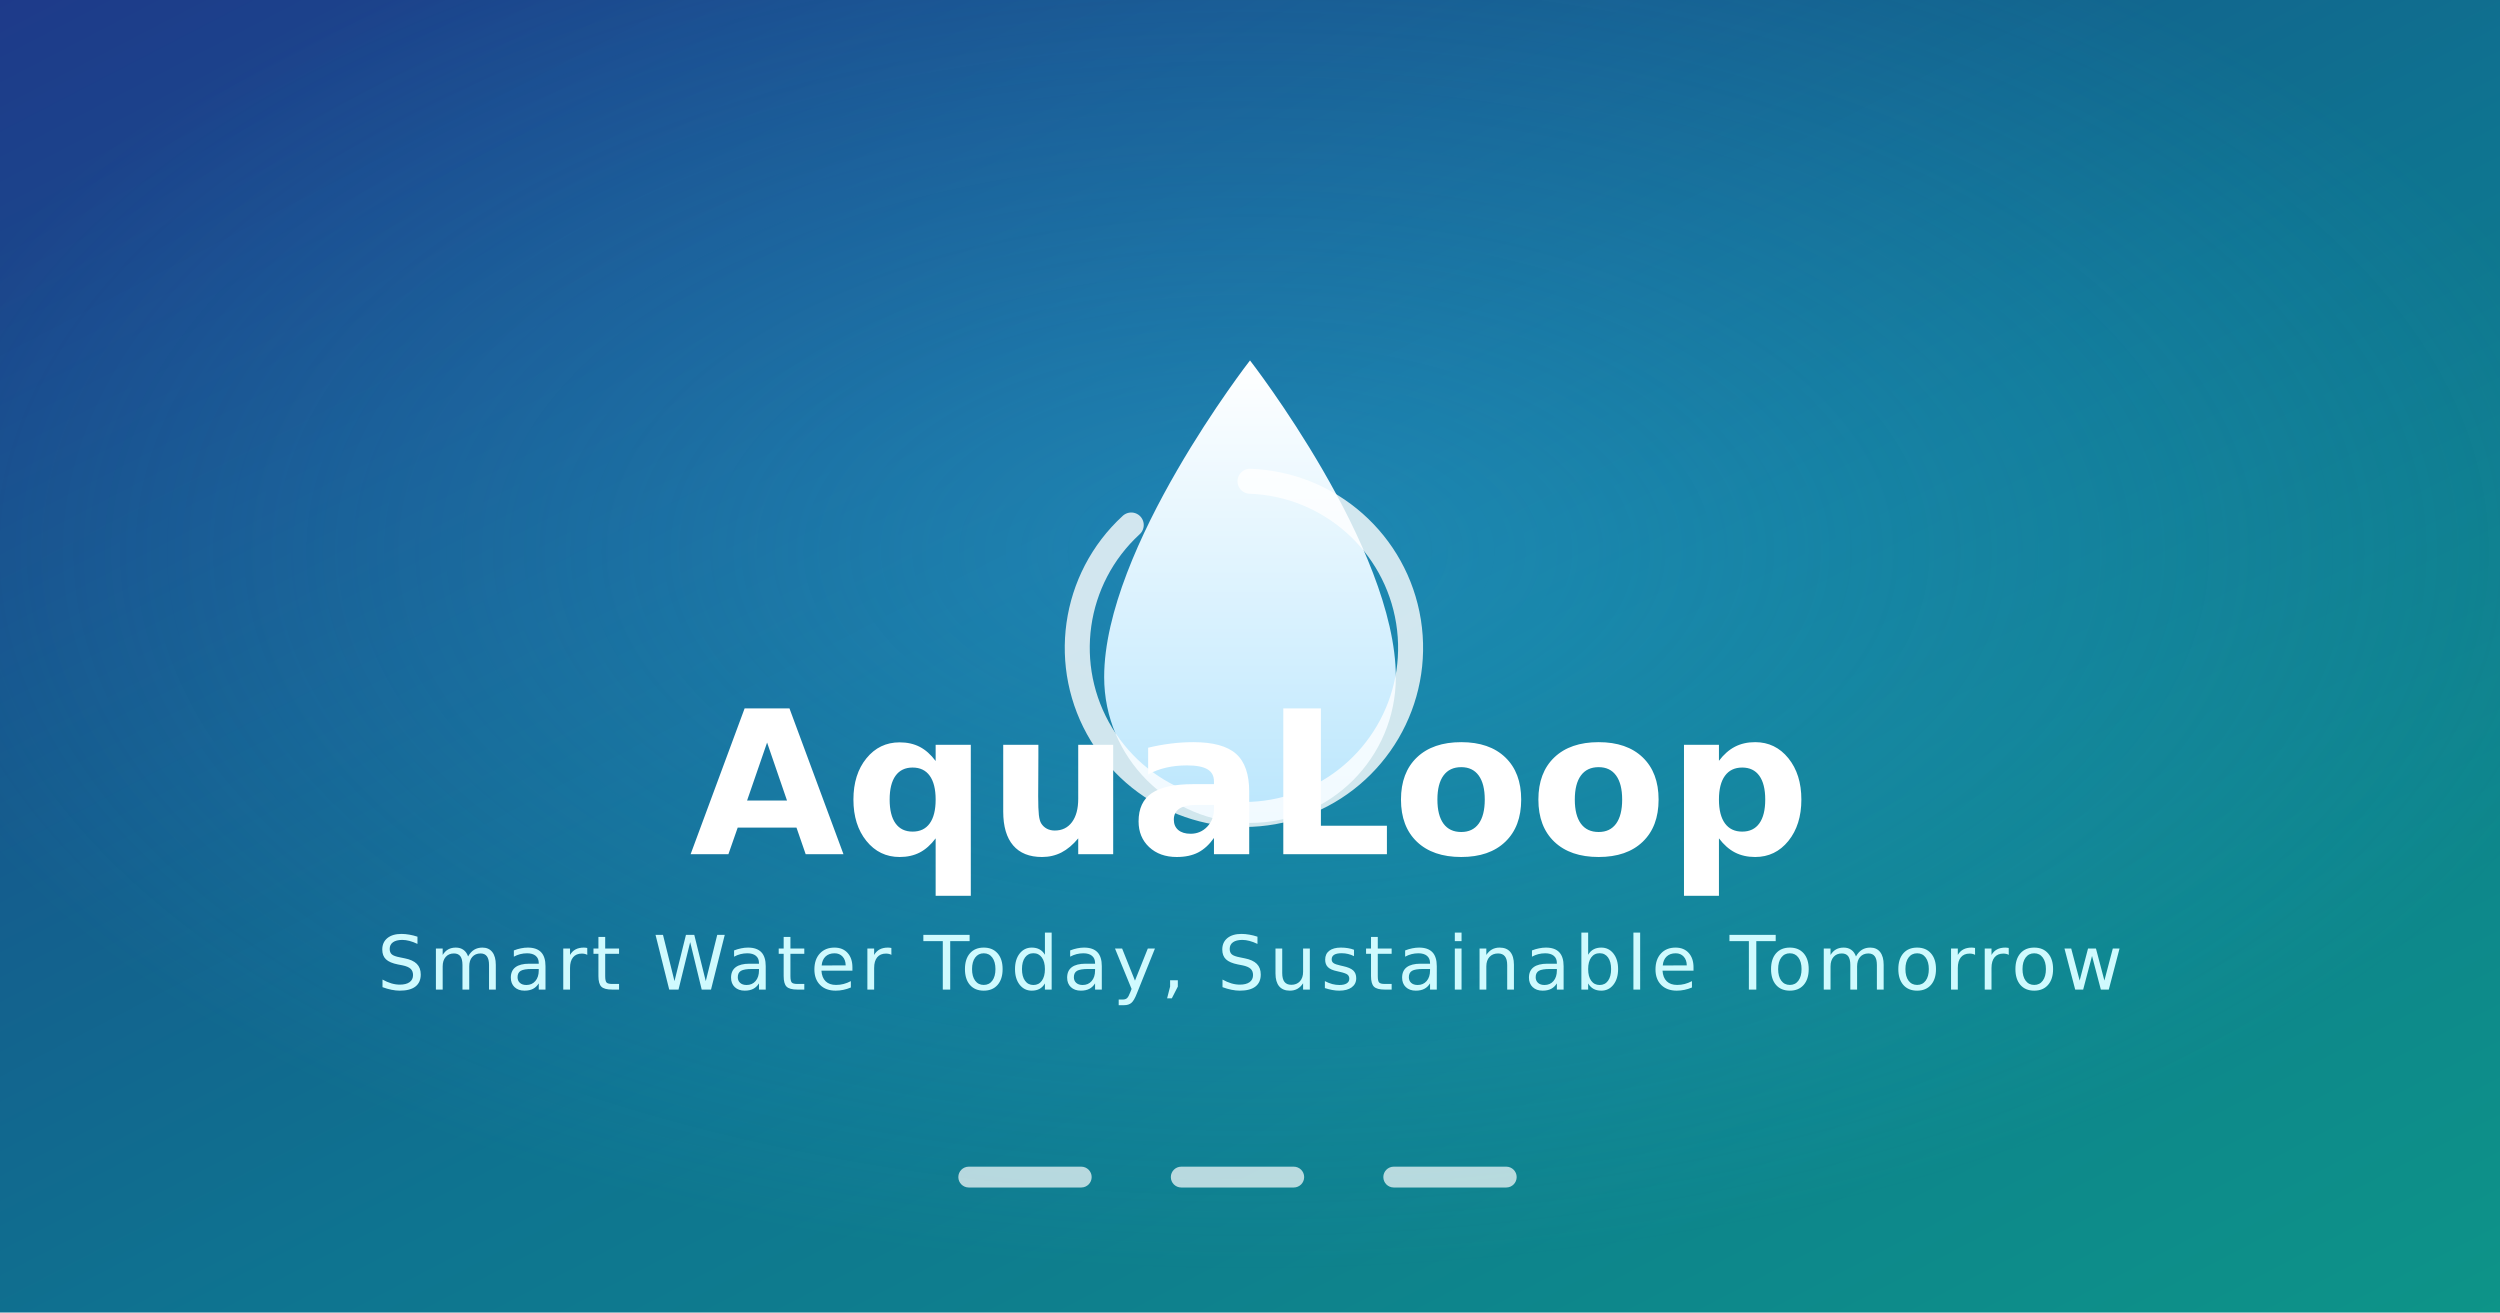
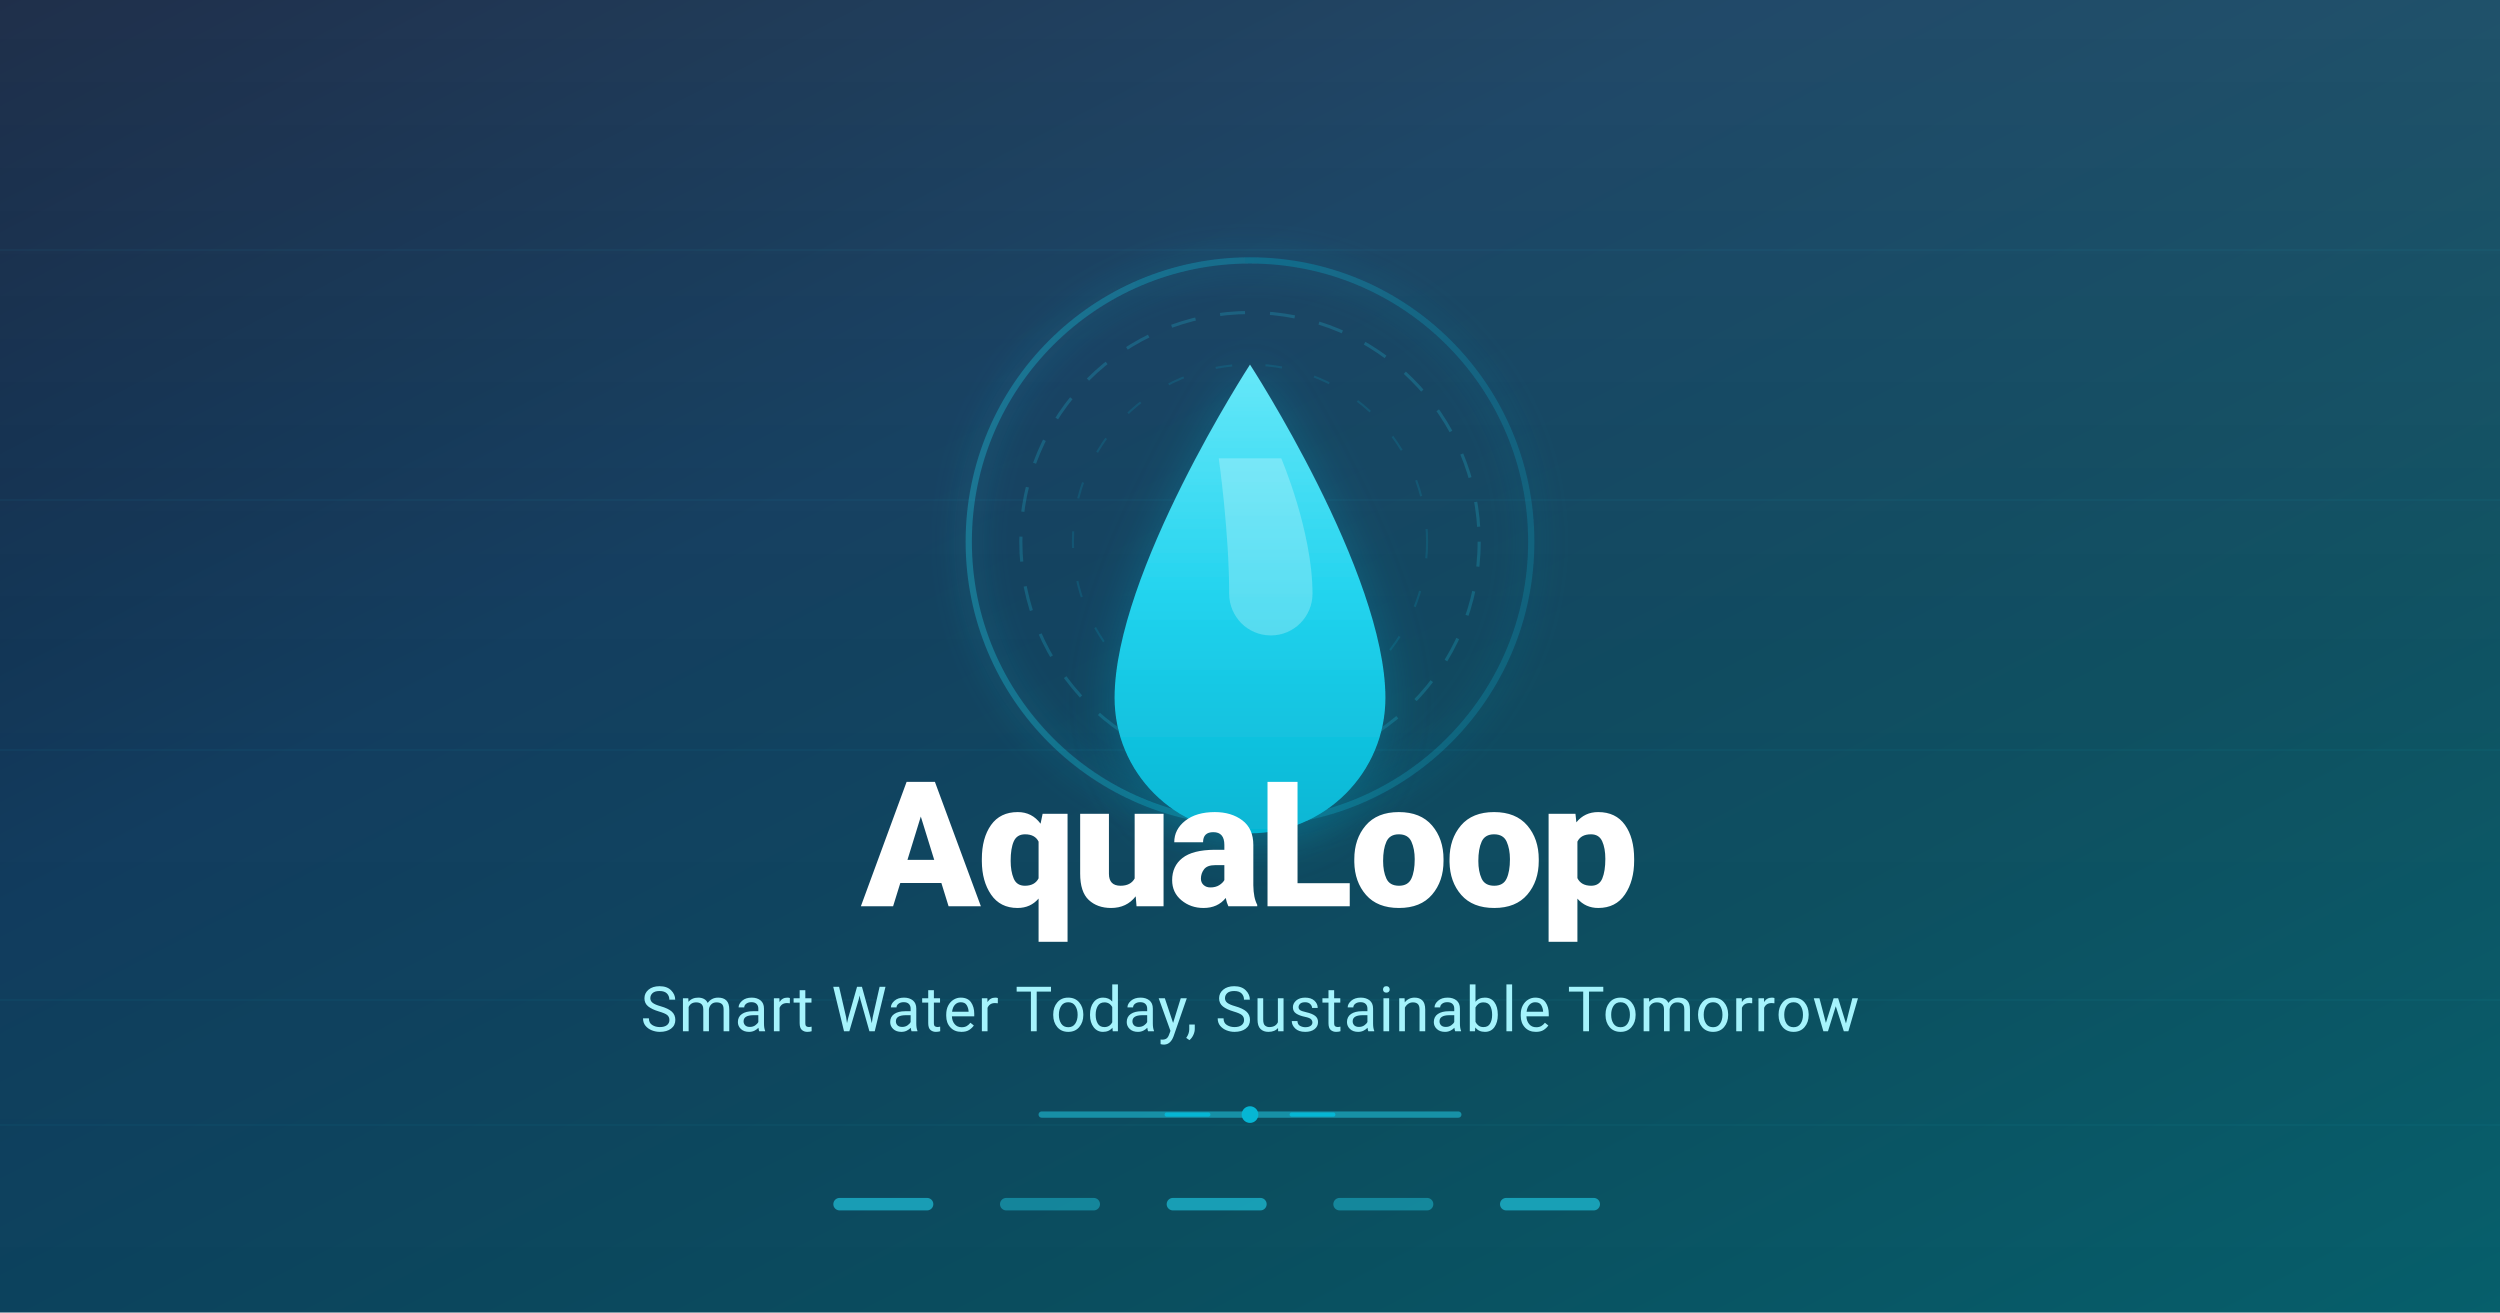
<svg xmlns="http://www.w3.org/2000/svg" viewBox="0 0 1200 630">
  <defs>
-     <linearGradient id="bg" x1="0" y1="0" x2="1" y2="1">
-       <stop offset="0%" stop-color="#1e3a8a" />
-       <stop offset="55%" stop-color="#0e7490" />
-       <stop offset="100%" stop-color="#0d9488" />
+     <linearGradient id="bgGrad" x1="0%" y1="0%" x2="100%" y2="100%">
+       <stop offset="0%" stop-color="#0c1d3b" />
+       <stop offset="35%" stop-color="#0e3a5c" />
+       <stop offset="70%" stop-color="#0a4d5e" />
+       <stop offset="100%" stop-color="#065f6b" />
    </linearGradient>
-     <linearGradient id="drop" x1="0" y1="0" x2="0" y2="1">
-       <stop offset="0%" stop-color="#ffffff" />
-       <stop offset="100%" stop-color="#bae6fd" />
+     <linearGradient id="waterHighlight" x1="0%" y1="0%" x2="0%" y2="100%">
+       <stop offset="0%" stop-color="#ffffff" stop-opacity="0.08" />
+       <stop offset="50%" stop-color="#ffffff" stop-opacity="0.02" />
+       <stop offset="100%" stop-color="#ffffff" stop-opacity="0" />
    </linearGradient>
-     <radialGradient id="glow" cx="50%" cy="42%" r="55%">
-       <stop offset="0%" stop-color="#38bdf8" stop-opacity="0.35" />
-       <stop offset="100%" stop-color="#38bdf8" stop-opacity="0" />
-     </radialGradient>
+     <linearGradient id="dropGrad" x1="0%" y1="0%" x2="0%" y2="100%">
+       <stop offset="0%" stop-color="#67e8f9" />
+       <stop offset="50%" stop-color="#22d3ee" />
+       <stop offset="100%" stop-color="#06b6d4" />
+     </linearGradient>
+     <linearGradient id="ringGrad" x1="0%" y1="0%" x2="100%" y2="0%">
+       <stop offset="0%" stop-color="#22d3ee" />
+       <stop offset="50%" stop-color="#06b6d4" />
+       <stop offset="100%" stop-color="#0891b2" />
+     </linearGradient>
+     <filter id="glow" x="-50%" y="-50%" width="200%" height="200%">
+       <feGaussianBlur stdDeviation="8" result="blur" />
+       <feMerge>
+         <feMergeNode in="blur" />
+         <feMergeNode in="SourceGraphic" />
+       </feMerge>
+     </filter>
+     <filter id="shadow" x="-20%" y="-20%" width="140%" height="140%">
+       <feDropShadow dx="0" dy="4" stdDeviation="12" flood-color="#06b6d4" flood-opacity="0.3" />
+     </filter>
  </defs>
-   <rect width="1200" height="630" fill="url(#bg)" />
-   <rect width="1200" height="630" fill="url(#glow)" />
-   <g transform="translate(600 245)">
-     <path d="M0 -72 C0 -72 -70 18 -70 80 a70 70 0 0 0 140 0 C70 18 0 -72 0 -72 Z" fill="url(#drop)" />
-     <path d="M0 -14 a80 80 0 1 1 -57 21" fill="none" stroke="#ffffff" stroke-opacity="0.8" stroke-width="12" stroke-linecap="round" />
+   <rect width="1200" height="630" fill="url(#bgGrad)" />
+   <rect width="1200" height="630" fill="url(#waterHighlight)" />
+   <g opacity="0.04" stroke="#22d3ee" stroke-width="1">
+     <line x1="0" y1="120" x2="1200" y2="120" />
+     <line x1="0" y1="240" x2="1200" y2="240" />
+     <line x1="0" y1="360" x2="1200" y2="360" />
+     <line x1="0" y1="480" x2="1200" y2="480" />
+     <line x1="0" y1="540" x2="1200" y2="540" />
  </g>
-   <text x="600" y="410" text-anchor="middle" font-family="DejaVu Sans, sans-serif" font-size="96" font-weight="bold" fill="#ffffff">AquaLoop</text>
-   <text x="600" y="475" text-anchor="middle" font-family="DejaVu Sans, sans-serif" font-size="36" fill="#cffafe" letter-spacing="2">Smart Water Today, Sustainable Tomorrow</text>
-   <g transform="translate(600 560)">
-     <rect x="-140" y="0" width="64" height="10" rx="5" fill="#ffffff" fill-opacity="0.7" />
-     <rect x="-38" y="0" width="64" height="10" rx="5" fill="#ffffff" fill-opacity="0.7" />
-     <rect x="64" y="0" width="64" height="10" rx="5" fill="#ffffff" fill-opacity="0.7" />
+   <g transform="translate(600 260)">
+     <circle r="135" fill="none" stroke="url(#ringGrad)" stroke-width="3" opacity="0.35" filter="url(#glow)" />
+     <circle r="110" fill="none" stroke="#22d3ee" stroke-width="1.5" opacity="0.2" stroke-dasharray="12 12" />
+     <circle r="85" fill="none" stroke="#06b6d4" stroke-width="1" opacity="0.15" stroke-dasharray="8 16" />
+     <g filter="url(#shadow)">
+       <path d="M0 -85 C0 -85 -65 15 -65 75 a65 65 0 0 0 130 0 C65 15 0 -85 0 -85 Z" fill="url(#dropGrad)" />
+       <path d="M-15 -40 C-15 -40 -10 -5 -10 25 a20 20 0 0 0 40 0 C30 -5 15 -40 15 -40 Z" fill="#ffffff" opacity="0.25" />
+     </g>
+   </g>
+   <text x="600" y="435" text-anchor="middle" font-family="system-ui, -apple-system, BlinkMacSystemFont, 'Segoe UI', Roboto, sans-serif" font-size="84" font-weight="800" fill="#ffffff" letter-spacing="-1.5">AquaLoop</text>
+   <text x="600" y="495" text-anchor="middle" font-family="system-ui, -apple-system, BlinkMacSystemFont, 'Segoe UI', Roboto, sans-serif" font-size="30" font-weight="400" fill="#a5f3fc" letter-spacing="0.5">Smart Water Today, Sustainable Tomorrow</text>
+   <g transform="translate(600 535)">
+     <line x1="-100" y1="0" x2="100" y2="0" stroke="#22d3ee" stroke-width="3" stroke-linecap="round" opacity="0.5" />
+     <circle cx="0" cy="0" r="4" fill="#06b6d4" />
+     <line x1="-40" y1="0" x2="-20" y2="0" stroke="#06b6d4" stroke-width="2" stroke-linecap="round" />
+     <line x1="20" y1="0" x2="40" y2="0" stroke="#06b6d4" stroke-width="2" stroke-linecap="round" />
+   </g>
+   <g transform="translate(600 575)" fill="#22d3ee" opacity="0.6">
+     <rect x="-200" y="0" width="48" height="6" rx="3" />
+     <rect x="-120" y="0" width="48" height="6" rx="3" opacity="0.7" />
+     <rect x="-40" y="0" width="48" height="6" rx="3" />
+     <rect x="40" y="0" width="48" height="6" rx="3" opacity="0.7" />
+     <rect x="120" y="0" width="48" height="6" rx="3" />
  </g>
</svg>
